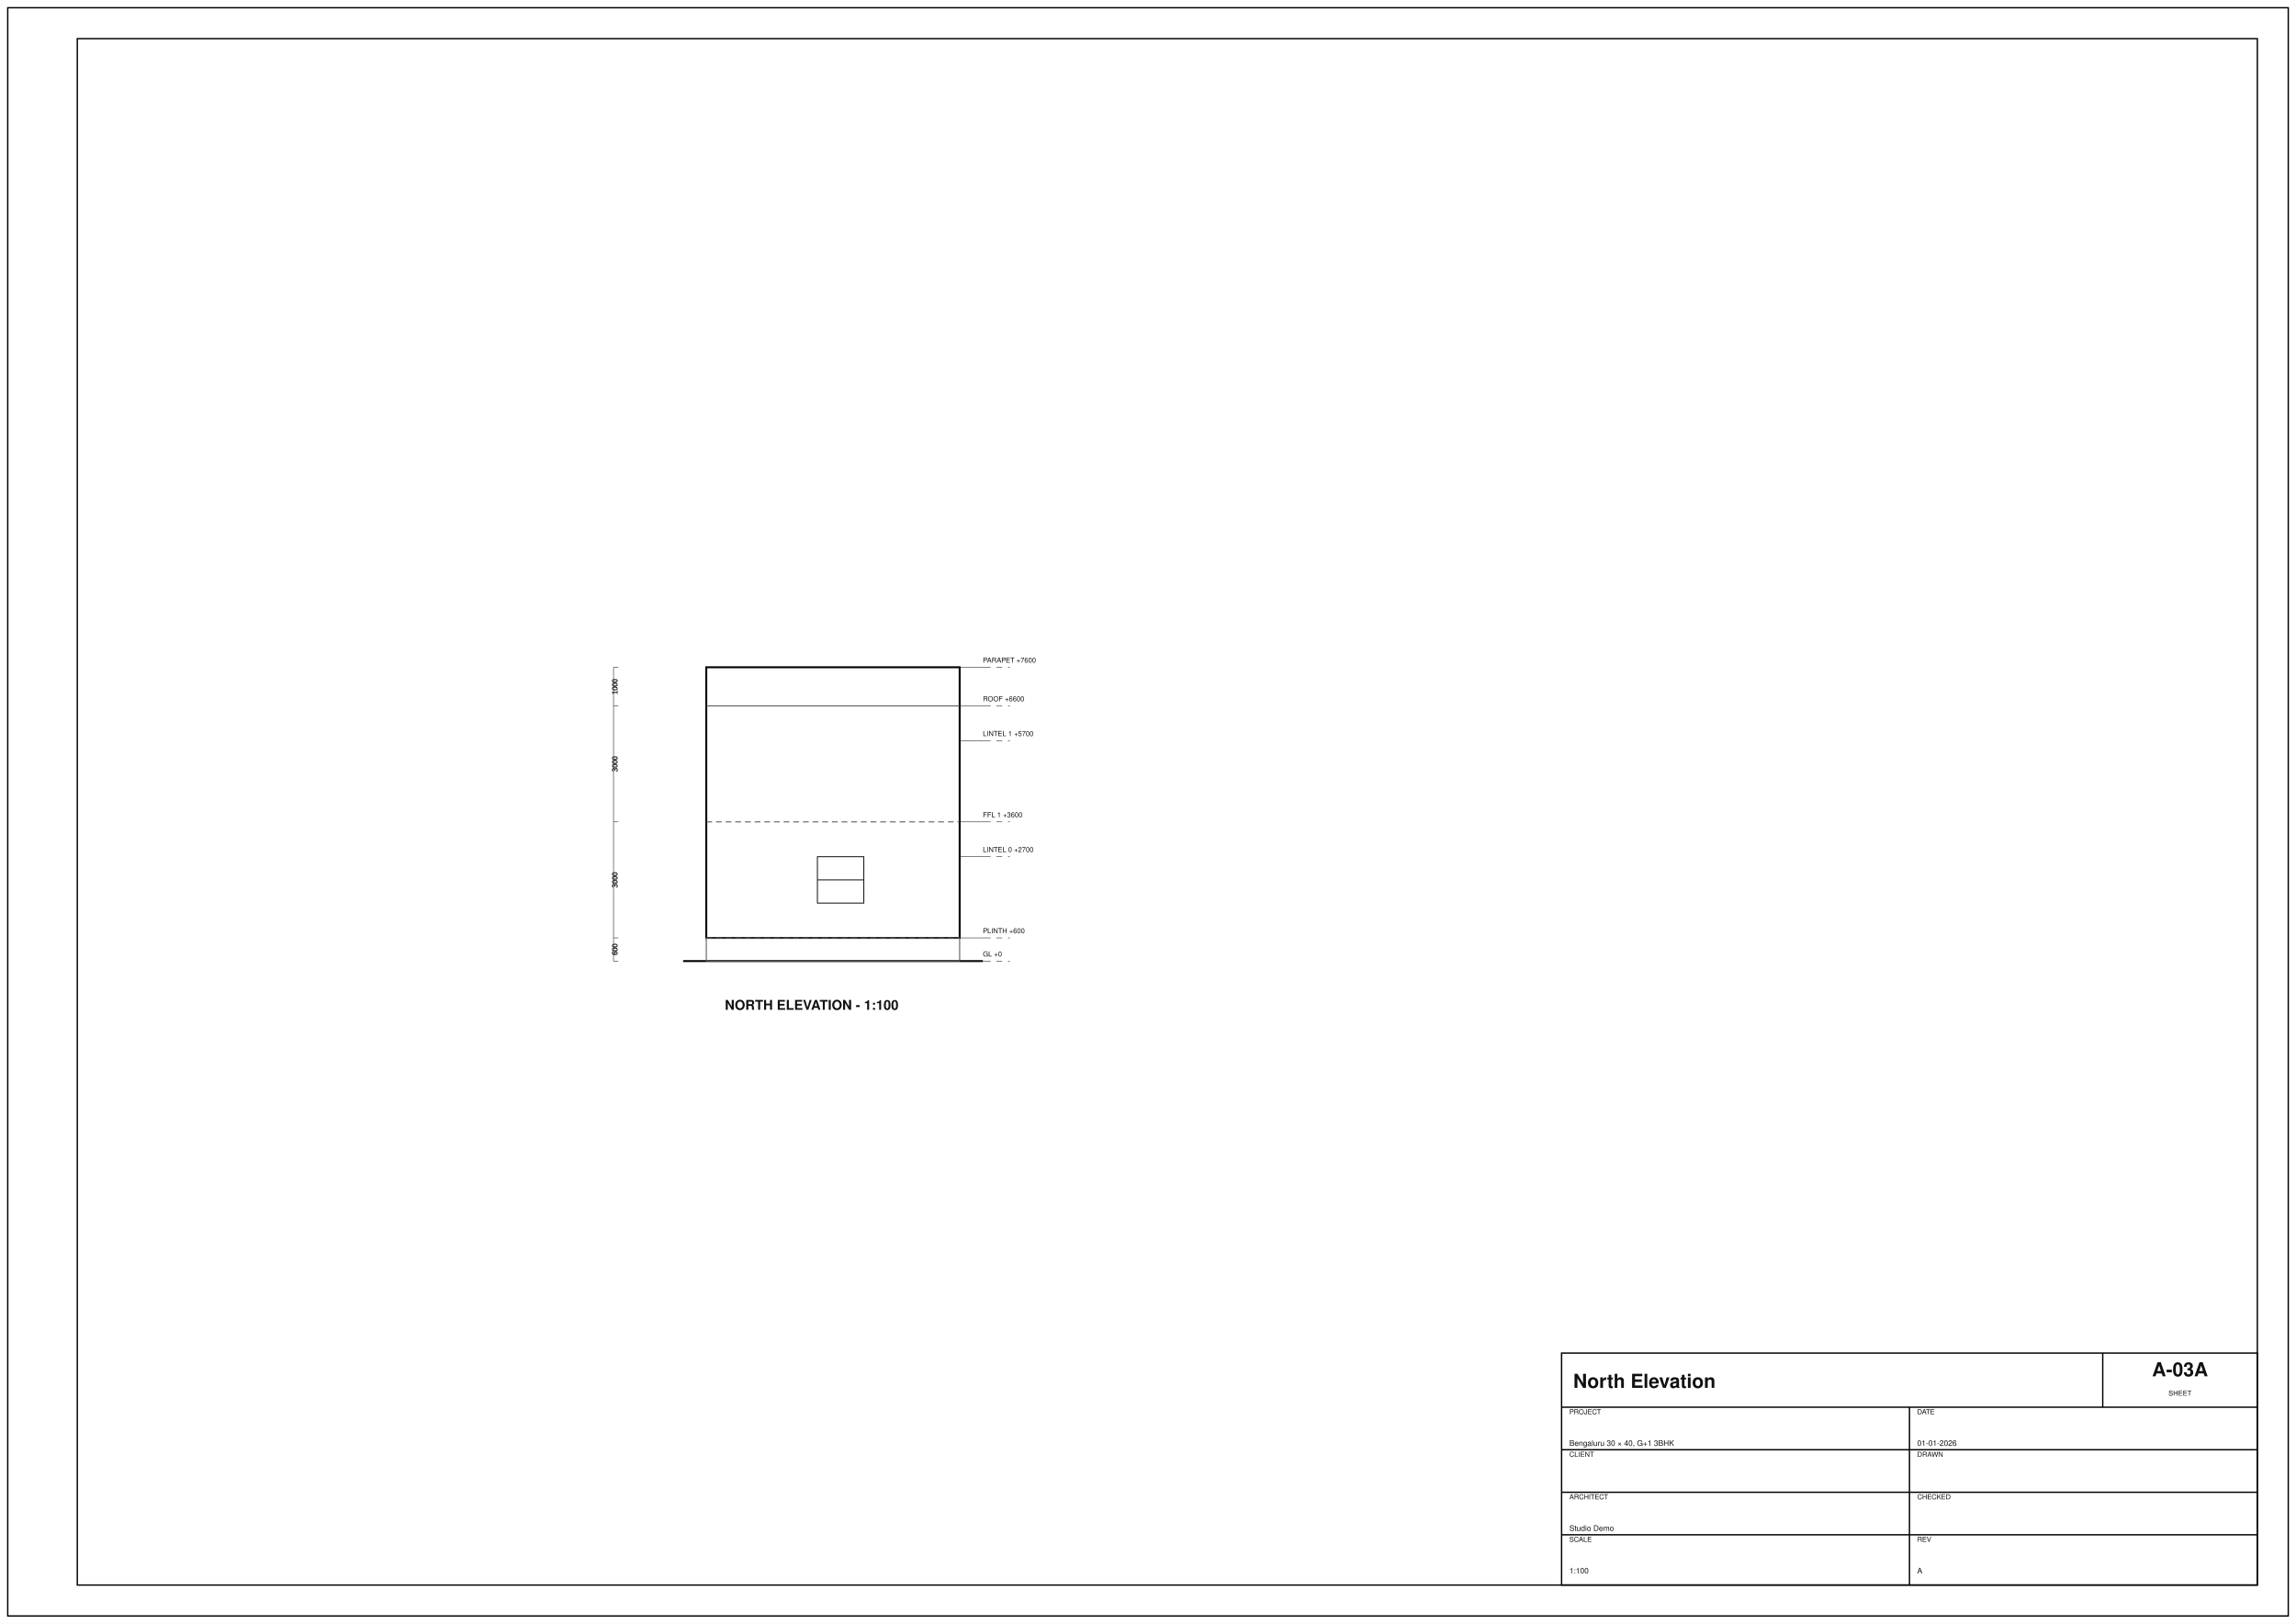
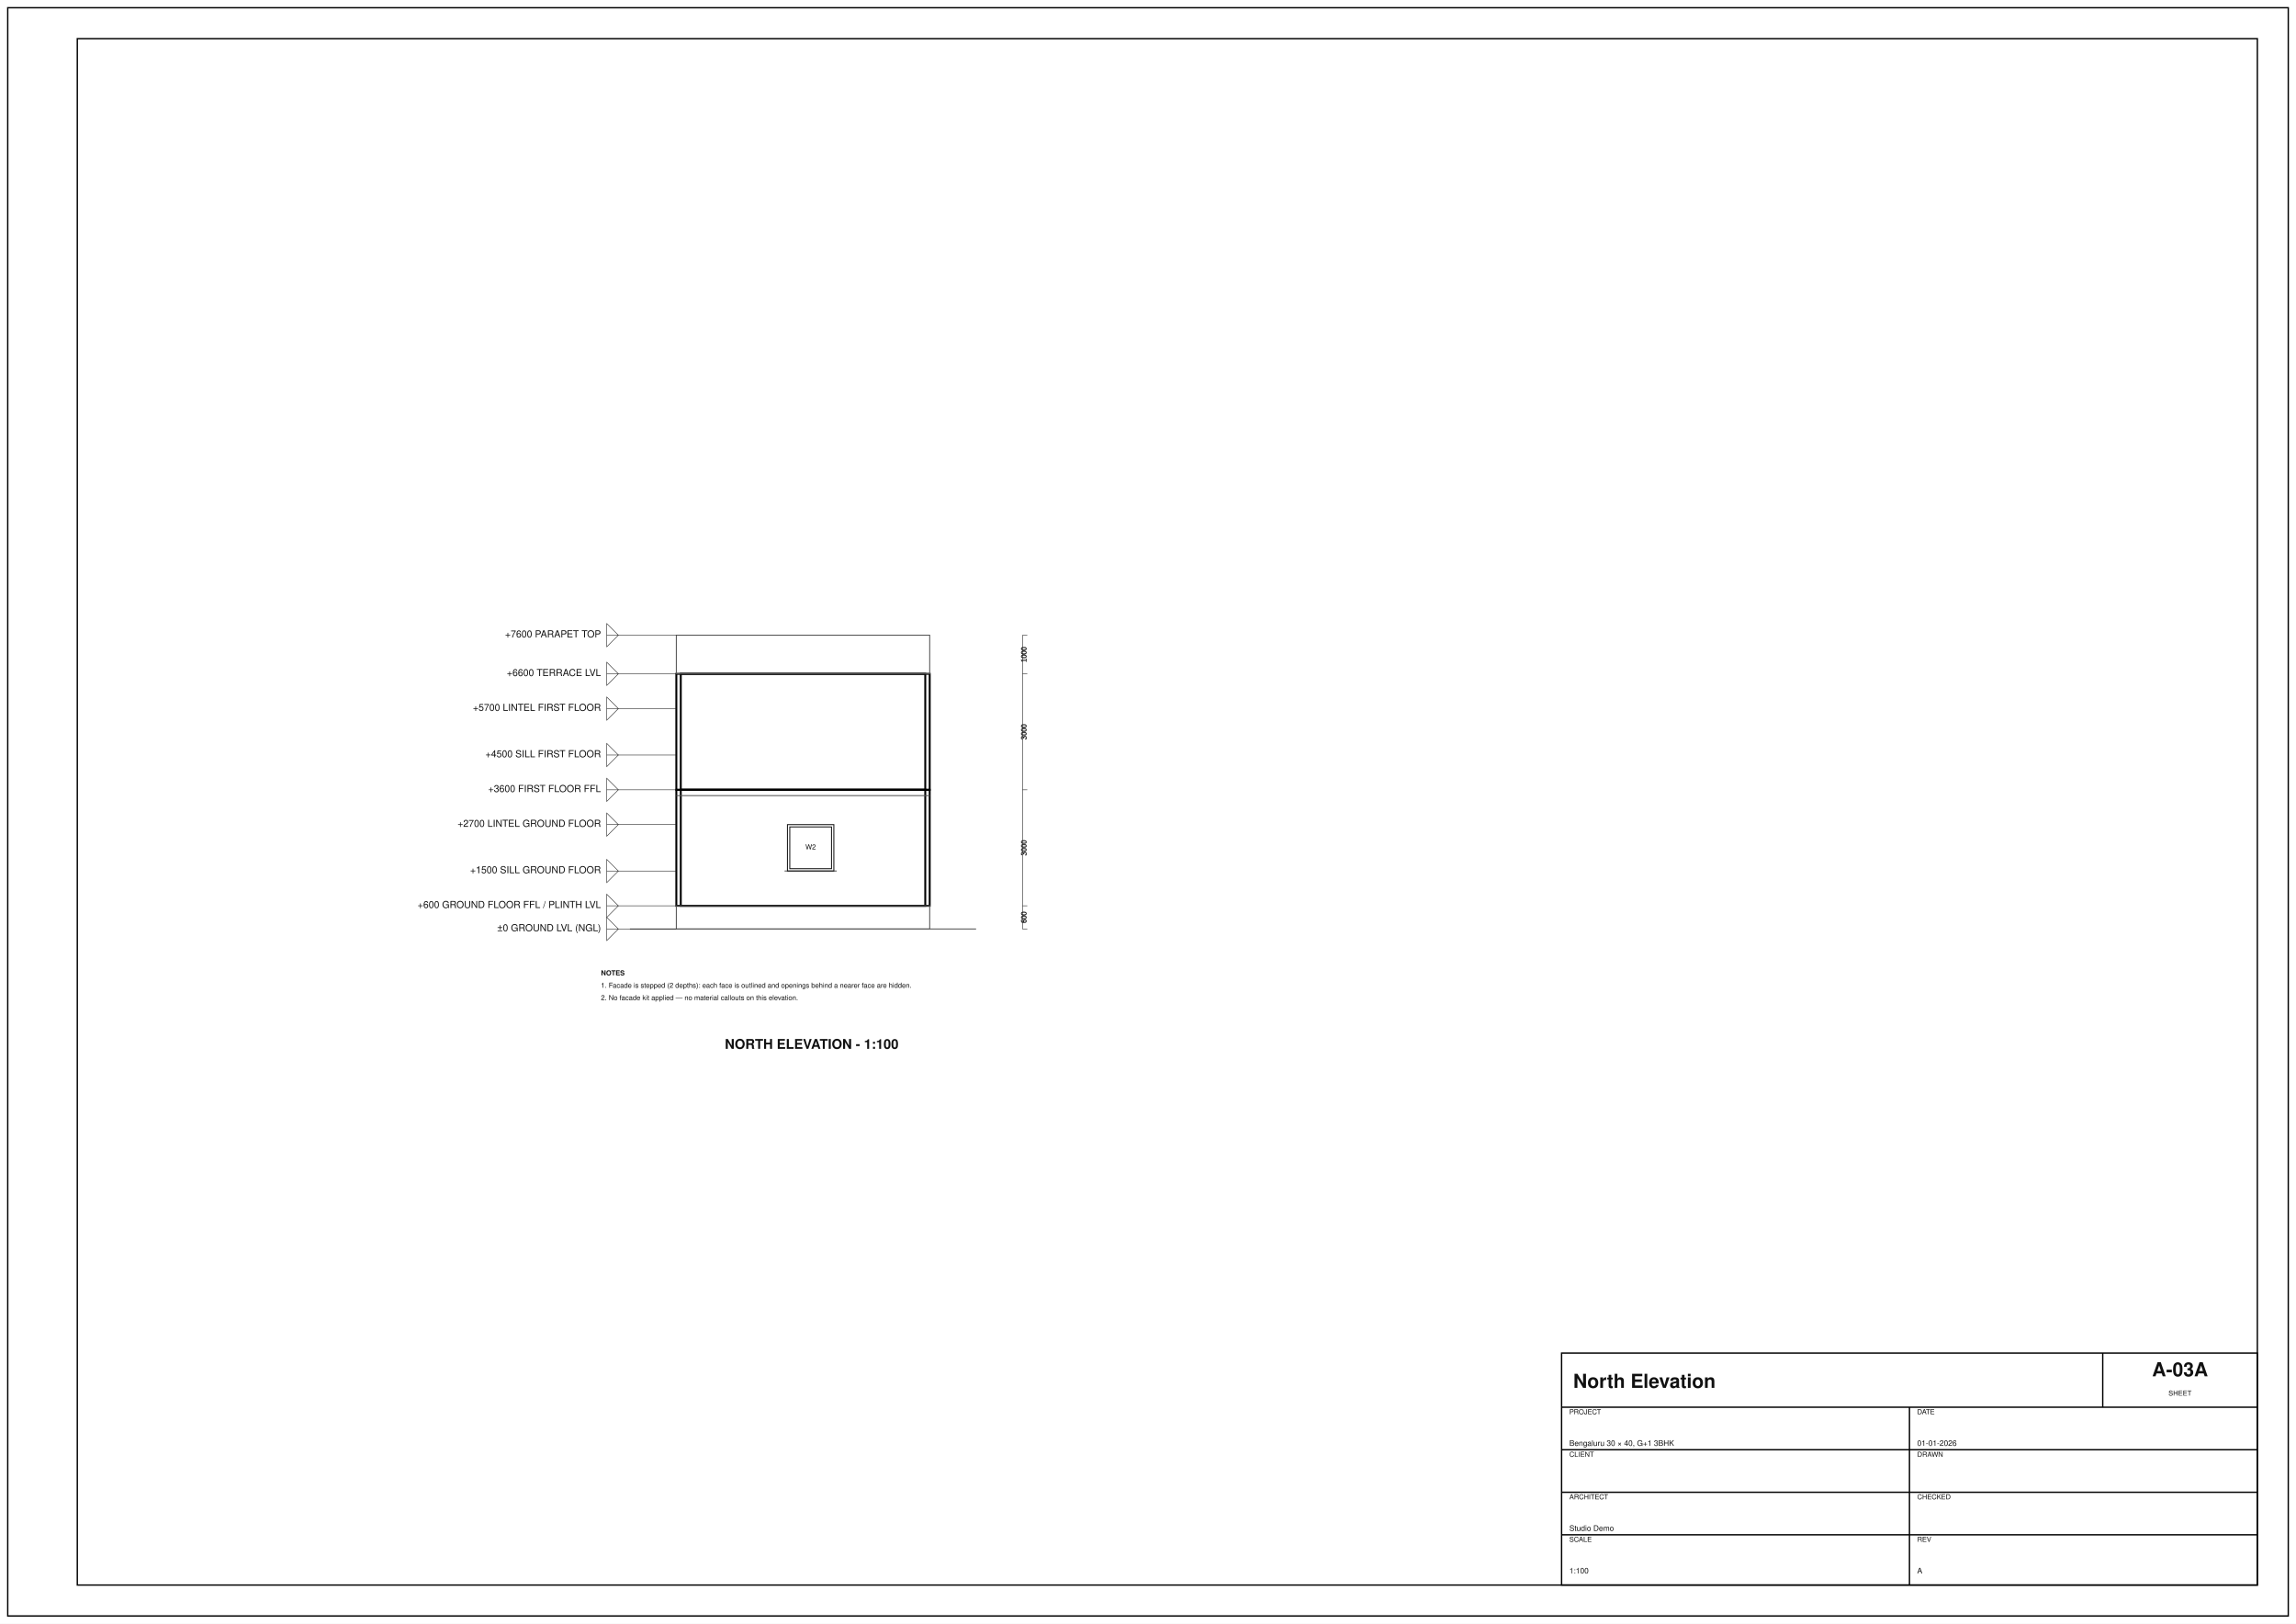
<svg xmlns="http://www.w3.org/2000/svg" width="594mm" height="420mm" viewBox="0 0 594 420" version="1.1">
  <rect x="0" y="0" width="594" height="420" fill="#ffffff" stroke="none" />
  <g id="g-frame">
    <g class="layer" data-layer="A-TEXT" stroke="#111111" stroke-width="0.180" fill="none" stroke-linecap="butt" stroke-linejoin="miter">
      <g font-family="Helvetica, Arial, sans-serif" fill="#111111" stroke="none">
        <text x="407.000" y="359.000" font-size="5.000" text-anchor="start" dominant-baseline="alphabetic" font-weight="600">North Elevation</text>
        <text x="564.000" y="356.000" font-size="5.000" text-anchor="middle" dominant-baseline="alphabetic" font-weight="600">A-03A</text>
        <text x="564.000" y="361.000" font-size="1.800" text-anchor="middle" dominant-baseline="alphabetic">SHEET</text>
        <text x="406.000" y="365.000" font-size="1.800" text-anchor="start" dominant-baseline="hanging">PROJECT</text>
        <text x="406.000" y="374.000" font-size="2.000" text-anchor="start" dominant-baseline="alphabetic">Bengaluru 30 × 40, G+1 3BHK</text>
        <text x="406.000" y="376.000" font-size="1.800" text-anchor="start" dominant-baseline="hanging">CLIENT</text>
        <text x="406.000" y="385.000" font-size="2.000" text-anchor="start" dominant-baseline="alphabetic" />
        <text x="406.000" y="387.000" font-size="1.800" text-anchor="start" dominant-baseline="hanging">ARCHITECT</text>
        <text x="406.000" y="396.000" font-size="2.000" text-anchor="start" dominant-baseline="alphabetic">Studio Demo</text>
        <text x="406.000" y="398.000" font-size="1.800" text-anchor="start" dominant-baseline="hanging">SCALE</text>
        <text x="406.000" y="407.000" font-size="2.000" text-anchor="start" dominant-baseline="alphabetic">1:100</text>
        <text x="496.000" y="365.000" font-size="1.800" text-anchor="start" dominant-baseline="hanging">DATE</text>
        <text x="496.000" y="374.000" font-size="2.000" text-anchor="start" dominant-baseline="alphabetic">01-01-2026</text>
        <text x="496.000" y="376.000" font-size="1.800" text-anchor="start" dominant-baseline="hanging">DRAWN</text>
        <text x="496.000" y="385.000" font-size="2.000" text-anchor="start" dominant-baseline="alphabetic" />
        <text x="496.000" y="387.000" font-size="1.800" text-anchor="start" dominant-baseline="hanging">CHECKED</text>
        <text x="496.000" y="396.000" font-size="2.000" text-anchor="start" dominant-baseline="alphabetic" />
        <text x="496.000" y="398.000" font-size="1.800" text-anchor="start" dominant-baseline="hanging">REV</text>
        <text x="496.000" y="407.000" font-size="2.000" text-anchor="start" dominant-baseline="alphabetic">A</text>
      </g>
    </g>
    <g class="layer" data-layer="A-TITL" stroke="#000000" stroke-width="0.350" fill="none" stroke-linecap="butt" stroke-linejoin="miter">
      <polygon points="2.000,2.000 592.000,2.000 592.000,418.000 2.000,418.000" fill="none" />
      <polygon points="20.000,10.000 584.000,10.000 584.000,410.000 20.000,410.000" fill="none" />
      <polygon points="404.000,350.000 584.000,350.000 584.000,410.000 404.000,410.000" fill="none" />
      <line x1="404.000" y1="364.000" x2="584.000" y2="364.000" />
      <line x1="544.000" y1="350.000" x2="544.000" y2="364.000" />
      <line x1="494.000" y1="364.000" x2="494.000" y2="410.000" />
      <line x1="404.000" y1="375.000" x2="494.000" y2="375.000" />
      <line x1="404.000" y1="386.000" x2="494.000" y2="386.000" />
      <line x1="404.000" y1="397.000" x2="494.000" y2="397.000" />
      <line x1="494.000" y1="375.000" x2="584.000" y2="375.000" />
      <line x1="494.000" y1="386.000" x2="584.000" y2="386.000" />
      <line x1="494.000" y1="397.000" x2="584.000" y2="397.000" />
    </g>
  </g>
  <g id="g-elev-N">
    <g class="layer" data-layer="A-WALL" stroke="#000000" stroke-width="0.500" fill="none" stroke-linecap="butt" stroke-linejoin="miter">
-       <line x1="176.725" y1="248.600" x2="254.275" y2="248.600" />
-       <polygon points="182.725,242.600 248.275,242.600 248.275,172.600 182.725,172.600" fill="none" />
+       <polygon points="174.975,234.300 240.525,234.300 240.525,204.300 174.975,204.300" fill="none" />
+       <polygon points="174.975,204.300 240.525,204.300 240.525,174.300 174.975,174.300" fill="none" />
+       <polygon points="176.125,234.300 239.375,234.300 239.375,204.300 176.125,204.300" fill="none" />
+       <polygon points="176.125,204.300 239.375,204.300 239.375,174.300 176.125,174.300" fill="none" />
    </g>
    <g class="layer" data-layer="A-WALL-PART" stroke="#555555" stroke-width="0.250" fill="none" stroke-linecap="butt" stroke-linejoin="miter">
-       <polygon points="182.725,248.600 248.275,248.600 248.275,242.600 182.725,242.600" fill="none" />
-       <line x1="182.725" y1="242.600" x2="248.275" y2="242.600" stroke-dasharray="1.500 1.000" />
-       <line x1="182.725" y1="212.600" x2="248.275" y2="212.600" stroke-dasharray="1.500 1.000" />
-       <line x1="182.725" y1="182.600" x2="248.275" y2="182.600" />
+       <line x1="174.975" y1="205.800" x2="240.525" y2="205.800" />
+       <polygon points="174.975,240.300 240.525,240.300 240.525,234.300 174.975,234.300" fill="none" />
+       <line x1="162.975" y1="240.300" x2="252.525" y2="240.300" />
+       <line x1="202.975" y1="225.300" x2="216.475" y2="225.300" />
+       <polygon points="174.975,174.300 240.525,174.300 240.525,164.300 174.975,164.300" fill="none" />
    </g>
    <g class="layer" data-layer="A-WIND" stroke="#1a1a1a" stroke-width="0.250" fill="none" stroke-linecap="butt" stroke-linejoin="miter">
-       <polygon points="211.475,233.600 223.475,233.600 223.475,221.600 211.475,221.600" fill="none" />
-       <line x1="211.475" y1="227.600" x2="223.475" y2="227.600" />
+       <polygon points="203.725,225.300 215.725,225.300 215.725,213.300 203.725,213.300" fill="none" />
+       <polygon points="204.325,224.700 215.125,224.700 215.125,213.900 204.325,213.900" fill="none" />
    </g>
    <g class="layer" data-layer="A-DIM" stroke="#1a1a1a" stroke-width="0.130" fill="none" stroke-linecap="butt" stroke-linejoin="miter">
-       <line x1="248.275" y1="248.600" x2="261.275" y2="248.600" stroke-dasharray="8.000 1.500 1.500 1.500" />
-       <line x1="248.275" y1="242.600" x2="261.275" y2="242.600" stroke-dasharray="8.000 1.500 1.500 1.500" />
-       <line x1="248.275" y1="221.600" x2="261.275" y2="221.600" stroke-dasharray="8.000 1.500 1.500 1.500" />
-       <line x1="248.275" y1="212.600" x2="261.275" y2="212.600" stroke-dasharray="8.000 1.500 1.500 1.500" />
-       <line x1="248.275" y1="191.600" x2="261.275" y2="191.600" stroke-dasharray="8.000 1.500 1.500 1.500" />
-       <line x1="248.275" y1="182.600" x2="261.275" y2="182.600" stroke-dasharray="8.000 1.500 1.500 1.500" />
-       <line x1="248.275" y1="172.600" x2="261.275" y2="172.600" stroke-dasharray="8.000 1.500 1.500 1.500" />
-       <line x1="158.725" y1="248.600" x2="158.725" y2="172.600" />
-       <line x1="158.725" y1="248.600" x2="159.975" y2="248.600" />
-       <line x1="158.725" y1="242.600" x2="159.975" y2="242.600" />
-       <line x1="158.725" y1="212.600" x2="159.975" y2="212.600" />
-       <line x1="158.725" y1="182.600" x2="159.975" y2="182.600" />
-       <line x1="158.725" y1="172.600" x2="159.975" y2="172.600" />
-       <text x="159.725" y="245.600" font-size="2.000" text-anchor="middle" dominant-baseline="alphabetic" transform="rotate(-90 159.725 245.600)">600</text>
-       <text x="159.725" y="227.600" font-size="2.000" text-anchor="middle" dominant-baseline="alphabetic" transform="rotate(-90 159.725 227.600)">3000</text>
-       <text x="159.725" y="197.600" font-size="2.000" text-anchor="middle" dominant-baseline="alphabetic" transform="rotate(-90 159.725 197.600)">3000</text>
-       <text x="159.725" y="177.600" font-size="2.000" text-anchor="middle" dominant-baseline="alphabetic" transform="rotate(-90 159.725 177.600)">1000</text>
+       <line x1="156.975" y1="240.300" x2="174.975" y2="240.300" />
+       <polygon points="159.975,240.300 156.975,237.300 156.975,243.300" fill="none" />
+       <line x1="156.975" y1="234.300" x2="174.975" y2="234.300" />
+       <polygon points="159.975,234.300 156.975,231.300 156.975,237.300" fill="none" />
+       <line x1="156.975" y1="225.300" x2="174.975" y2="225.300" />
+       <polygon points="159.975,225.300 156.975,222.300 156.975,228.300" fill="none" />
+       <line x1="156.975" y1="213.300" x2="174.975" y2="213.300" />
+       <polygon points="159.975,213.300 156.975,210.300 156.975,216.300" fill="none" />
+       <line x1="156.975" y1="204.300" x2="174.975" y2="204.300" />
+       <polygon points="159.975,204.300 156.975,201.300 156.975,207.300" fill="none" />
+       <line x1="156.975" y1="195.300" x2="174.975" y2="195.300" />
+       <polygon points="159.975,195.300 156.975,192.300 156.975,198.300" fill="none" />
+       <line x1="156.975" y1="183.300" x2="174.975" y2="183.300" />
+       <polygon points="159.975,183.300 156.975,180.300 156.975,186.300" fill="none" />
+       <line x1="156.975" y1="174.300" x2="174.975" y2="174.300" />
+       <polygon points="159.975,174.300 156.975,171.300 156.975,177.300" fill="none" />
+       <line x1="156.975" y1="164.300" x2="174.975" y2="164.300" />
+       <polygon points="159.975,164.300 156.975,161.300 156.975,167.300" fill="none" />
+       <line x1="264.525" y1="240.300" x2="264.525" y2="164.300" />
+       <line x1="264.525" y1="240.300" x2="265.775" y2="240.300" />
+       <line x1="264.525" y1="234.300" x2="265.775" y2="234.300" />
+       <line x1="264.525" y1="204.300" x2="265.775" y2="204.300" />
+       <line x1="264.525" y1="174.300" x2="265.775" y2="174.300" />
+       <line x1="264.525" y1="164.300" x2="265.775" y2="164.300" />
+       <text x="265.525" y="237.300" font-size="2.000" text-anchor="middle" dominant-baseline="alphabetic" transform="rotate(-90 265.525 237.300)">600</text>
+       <text x="265.525" y="219.300" font-size="2.000" text-anchor="middle" dominant-baseline="alphabetic" transform="rotate(-90 265.525 219.300)">3000</text>
+       <text x="265.525" y="189.300" font-size="2.000" text-anchor="middle" dominant-baseline="alphabetic" transform="rotate(-90 265.525 189.300)">3000</text>
+       <text x="265.525" y="169.300" font-size="2.000" text-anchor="middle" dominant-baseline="alphabetic" transform="rotate(-90 265.525 169.300)">1000</text>
    </g>
    <g class="layer" data-layer="A-TEXT" stroke="#111111" stroke-width="0.180" fill="none" stroke-linecap="butt" stroke-linejoin="miter">
      <g font-family="Helvetica, Arial, sans-serif" fill="#111111" stroke="none">
-         <text x="254.275" y="247.400" font-size="1.800" text-anchor="start" dominant-baseline="alphabetic">GL +0</text>
-         <text x="254.275" y="241.400" font-size="1.800" text-anchor="start" dominant-baseline="alphabetic">PLINTH +600</text>
-         <text x="254.275" y="220.400" font-size="1.800" text-anchor="start" dominant-baseline="alphabetic">LINTEL 0 +2700</text>
-         <text x="254.275" y="211.400" font-size="1.800" text-anchor="start" dominant-baseline="alphabetic">FFL 1 +3600</text>
-         <text x="254.275" y="190.400" font-size="1.800" text-anchor="start" dominant-baseline="alphabetic">LINTEL 1 +5700</text>
-         <text x="254.275" y="181.400" font-size="1.800" text-anchor="start" dominant-baseline="alphabetic">ROOF +6600</text>
-         <text x="254.275" y="171.400" font-size="1.800" text-anchor="start" dominant-baseline="alphabetic">PARAPET +7600</text>
+         <text x="155.475" y="240.300" font-size="2.500" text-anchor="end" dominant-baseline="central">±0 GROUND LVL (NGL)</text>
+         <text x="155.475" y="234.300" font-size="2.500" text-anchor="end" dominant-baseline="central">+600 GROUND FLOOR FFL / PLINTH LVL</text>
+         <text x="155.475" y="225.300" font-size="2.500" text-anchor="end" dominant-baseline="central">+1500 SILL GROUND FLOOR</text>
+         <text x="155.475" y="213.300" font-size="2.500" text-anchor="end" dominant-baseline="central">+2700 LINTEL GROUND FLOOR</text>
+         <text x="155.475" y="204.300" font-size="2.500" text-anchor="end" dominant-baseline="central">+3600 FIRST FLOOR FFL</text>
+         <text x="155.475" y="195.300" font-size="2.500" text-anchor="end" dominant-baseline="central">+4500 SILL FIRST FLOOR</text>
+         <text x="155.475" y="183.300" font-size="2.500" text-anchor="end" dominant-baseline="central">+5700 LINTEL FIRST FLOOR</text>
+         <text x="155.475" y="174.300" font-size="2.500" text-anchor="end" dominant-baseline="central">+6600 TERRACE LVL</text>
+         <text x="155.475" y="164.300" font-size="2.500" text-anchor="end" dominant-baseline="central">+7600 PARAPET TOP</text>
+         <text x="209.725" y="219.300" font-size="1.800" text-anchor="middle" dominant-baseline="central">W2</text>
+         <text x="155.475" y="252.300" font-size="1.800" text-anchor="start" dominant-baseline="alphabetic" font-weight="600">NOTES</text>
+         <text x="155.475" y="255.500" font-size="1.800" text-anchor="start" dominant-baseline="alphabetic">1. Facade is stepped (2 depths): each face is outlined and openings behind a nearer face are hidden.</text>
+         <text x="155.475" y="258.700" font-size="1.800" text-anchor="start" dominant-baseline="alphabetic">2. No facade kit applied — no material callouts on this elevation.</text>
      </g>
    </g>
  </g>
  <g id="g-elev-N-label">
    <g class="layer" data-layer="A-TEXT" stroke="#111111" stroke-width="0.180" fill="none" stroke-linecap="butt" stroke-linejoin="miter">
      <g font-family="Helvetica, Arial, sans-serif" fill="#111111" stroke="none">
-         <text x="209.995" y="259.600" font-size="3.500" text-anchor="middle" dominant-baseline="hanging" font-weight="600">NORTH ELEVATION - 1:100</text>
+         <text x="209.995" y="269.700" font-size="3.500" text-anchor="middle" dominant-baseline="hanging" font-weight="600">NORTH ELEVATION - 1:100</text>
      </g>
    </g>
  </g>
</svg>
